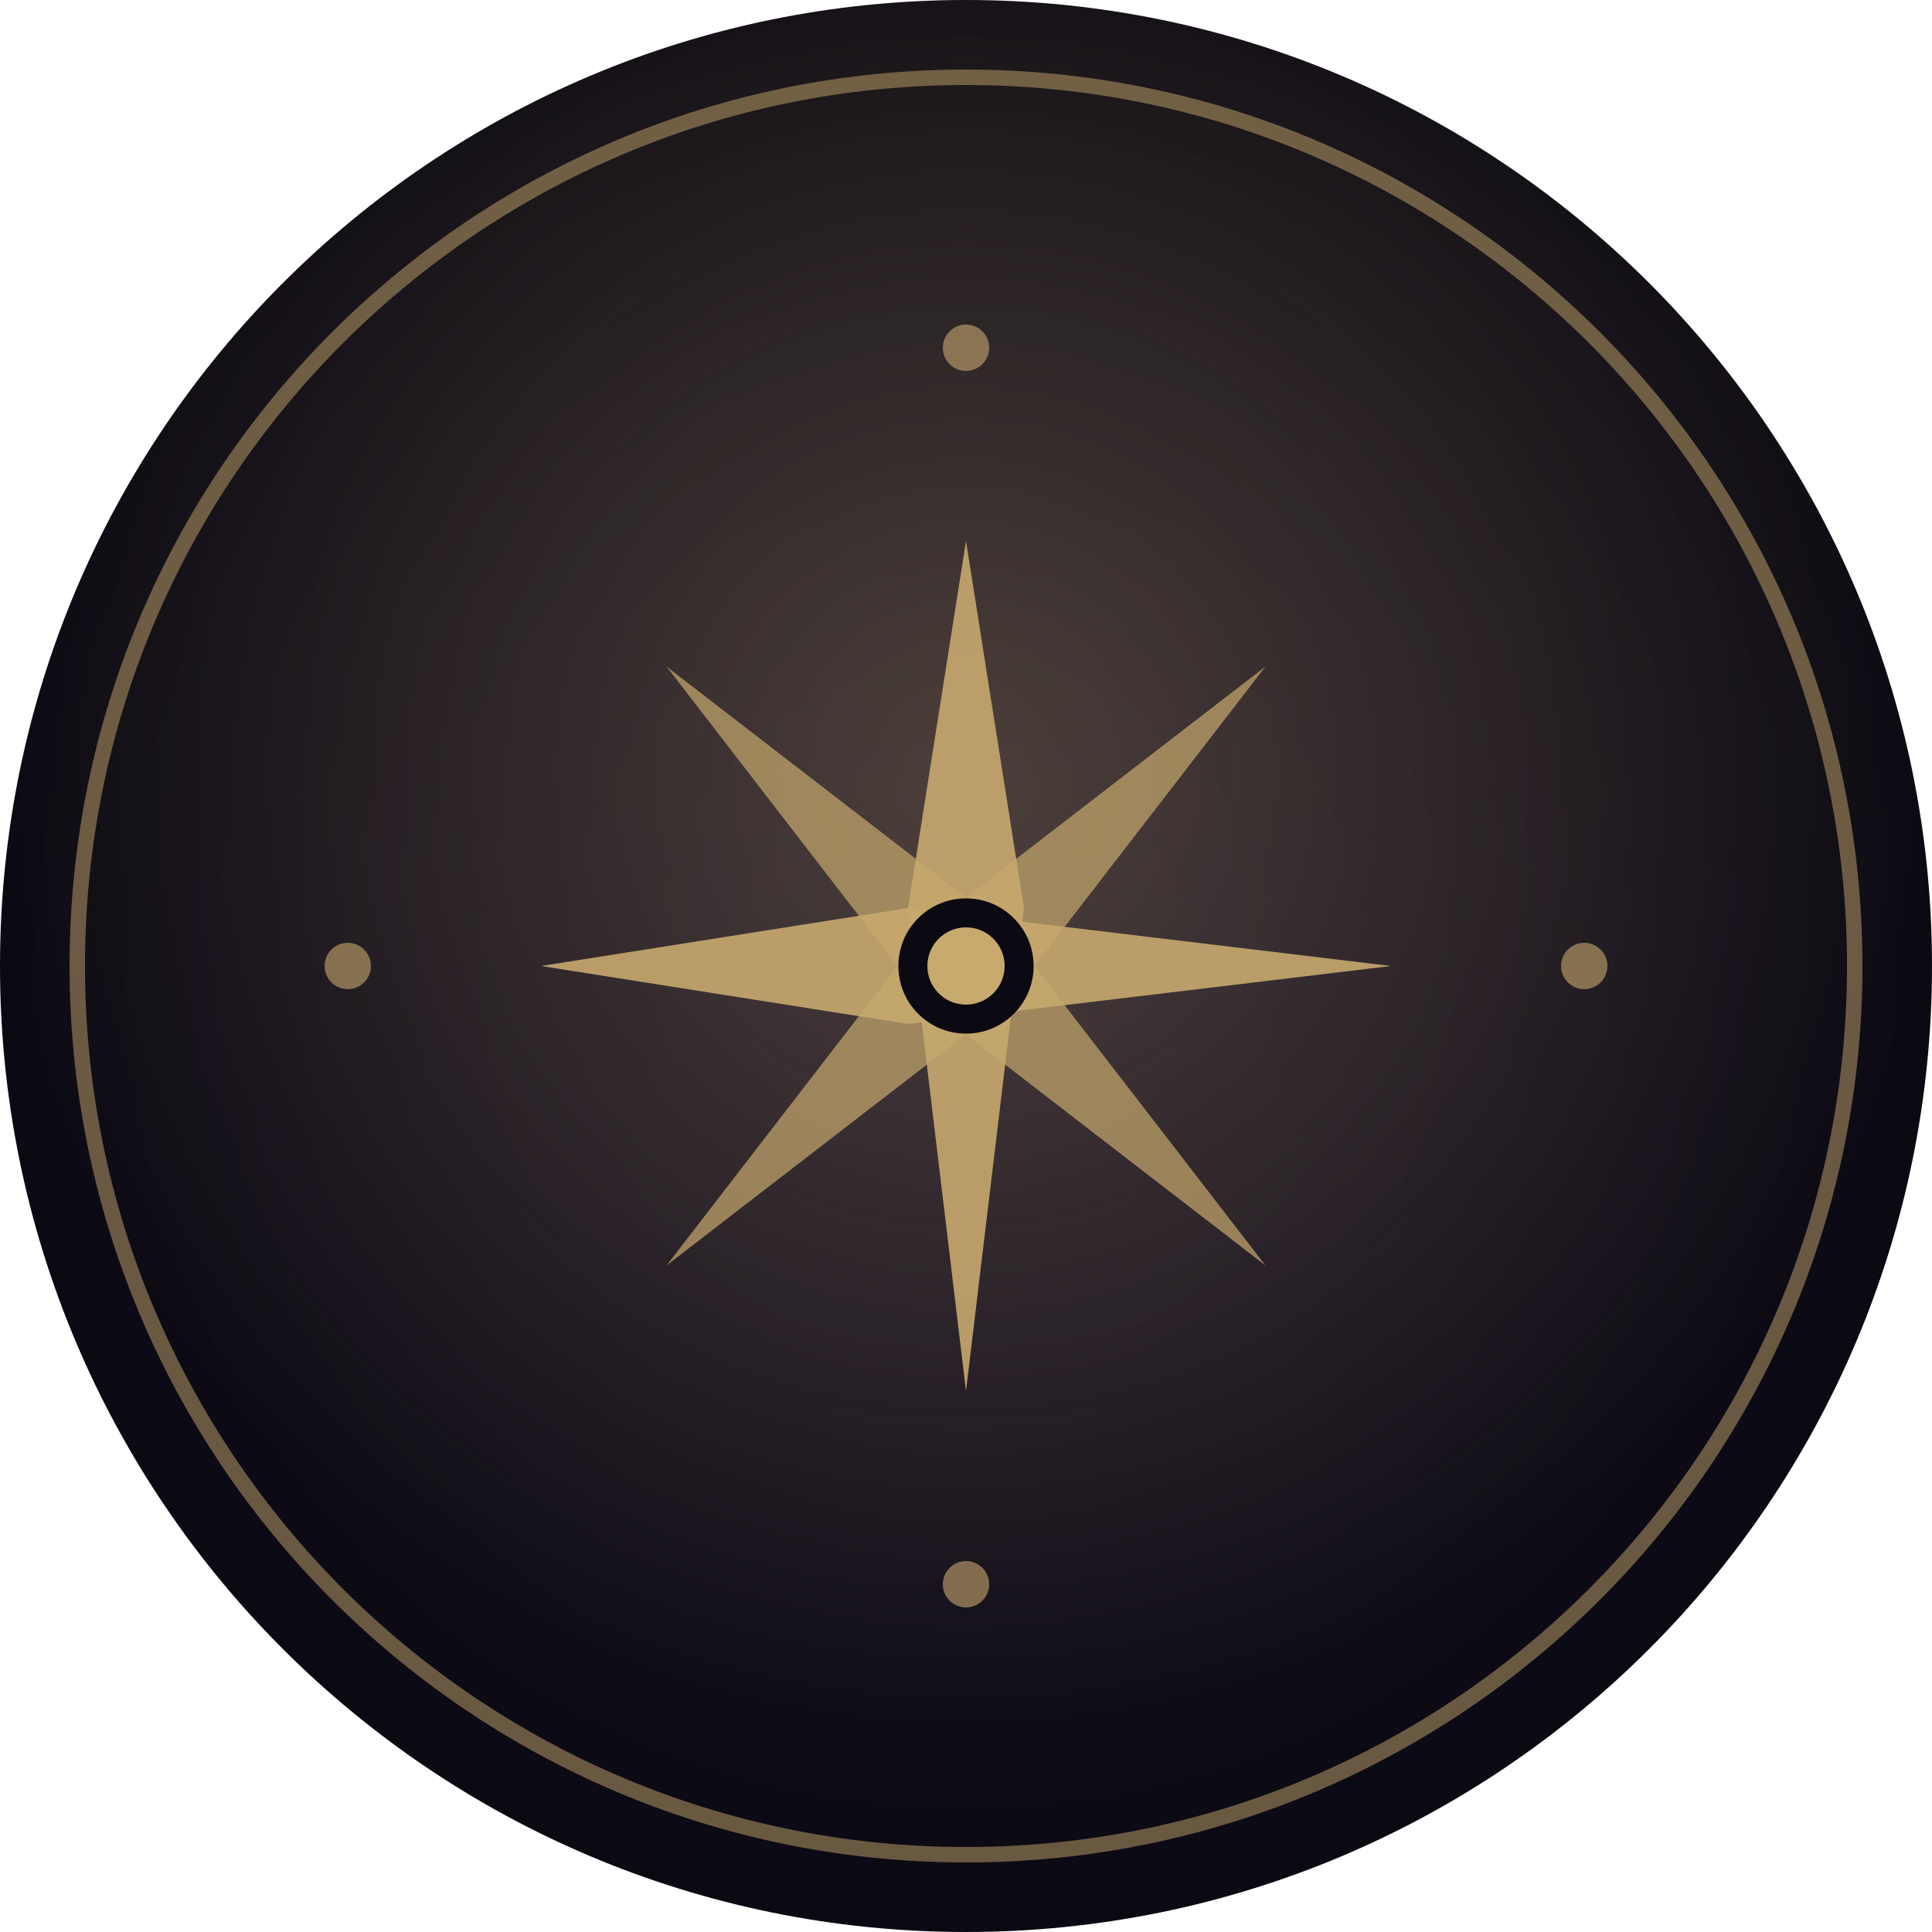
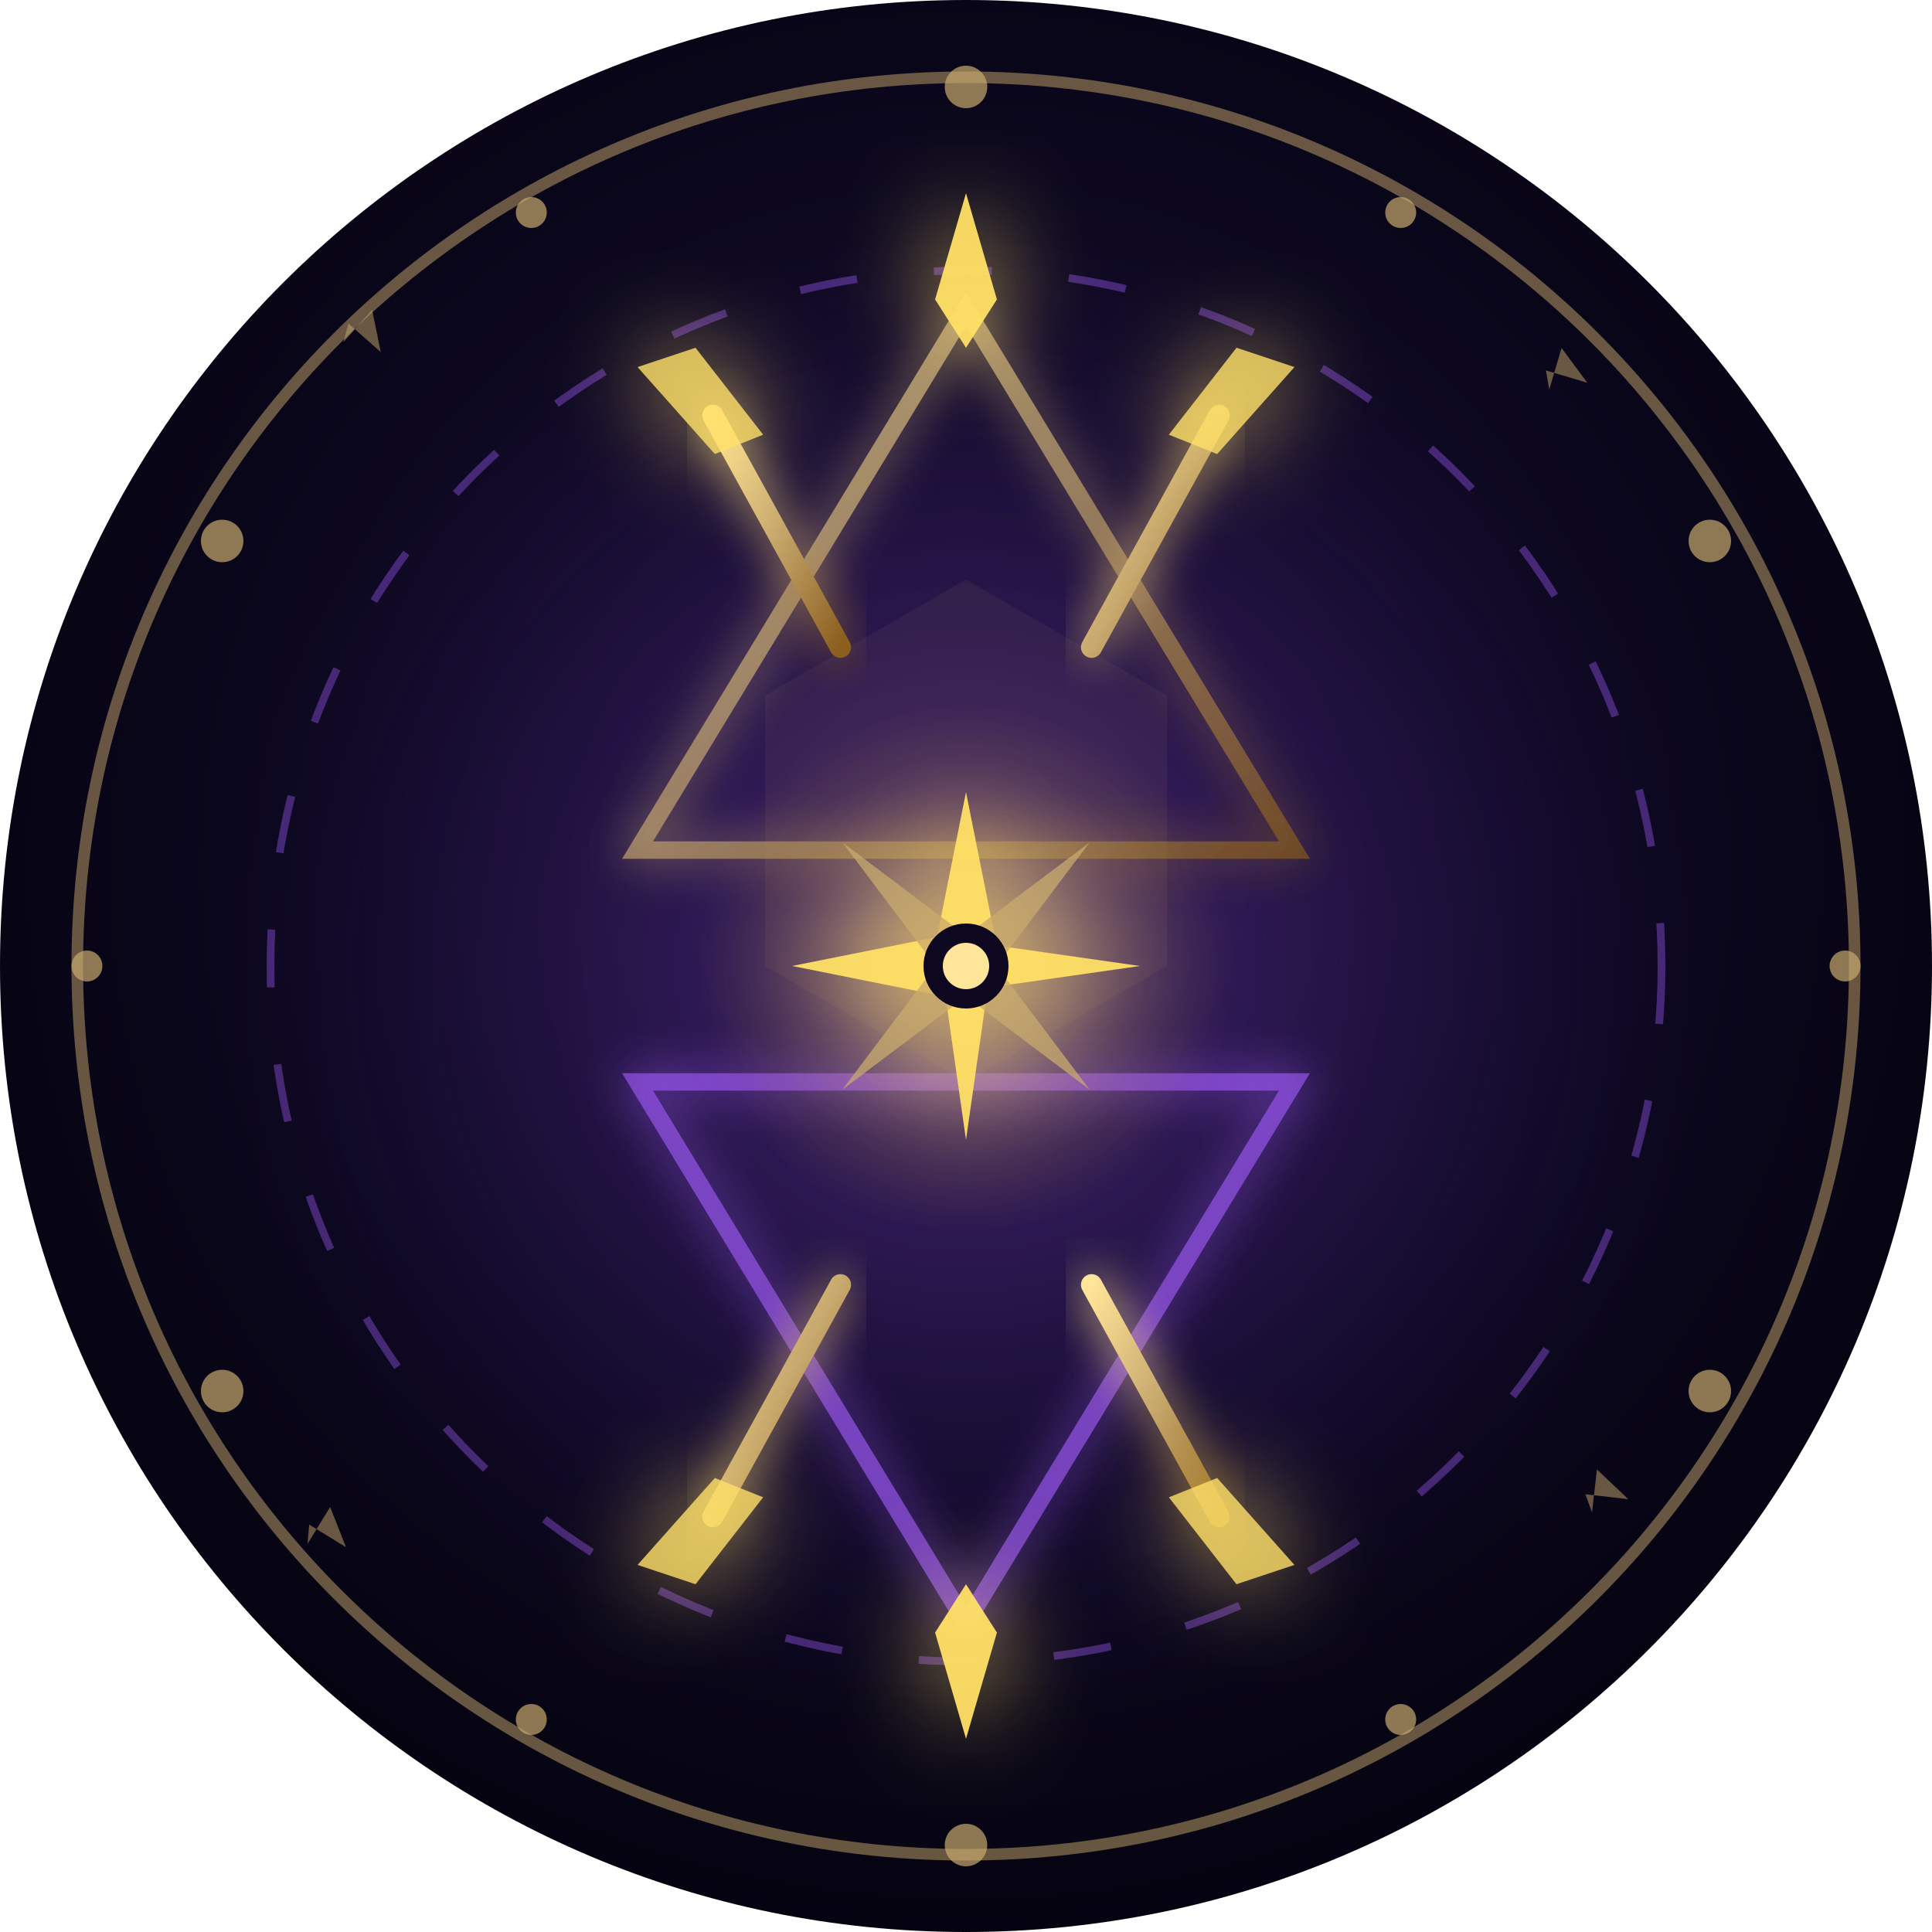
<svg xmlns="http://www.w3.org/2000/svg" viewBox="0 0 100 100">
  <defs>
-     <radialGradient id="bg" cx="50%" cy="50%" r="50%">
-       <stop offset="0%" stop-color="#1a1428" />
-       <stop offset="100%" stop-color="#0b0912" />
+     <radialGradient id="bgGrad" cx="50%" cy="45%" r="55%">
+       <stop offset="0%" stop-color="#1e1035" />
+       <stop offset="60%" stop-color="#0d0820" />
+       <stop offset="100%" stop-color="#050310" />
    </radialGradient>
-     <radialGradient id="glow" cx="50%" cy="40%" r="50%">
-       <stop offset="0%" stop-color="#c8a96e" stop-opacity="0.3" />
-       <stop offset="100%" stop-color="#c8a96e" stop-opacity="0" />
+     <radialGradient id="coreGlow" cx="50%" cy="50%" r="50%">
+       <stop offset="0%" stop-color="#ffe066" stop-opacity="1" />
+       <stop offset="40%" stop-color="#c8a96e" stop-opacity="0.9" />
+       <stop offset="100%" stop-color="#8b6a1e" stop-opacity="0" />
    </radialGradient>
+     <radialGradient id="auraGlow" cx="50%" cy="50%" r="50%">
+       <stop offset="0%" stop-color="#9b59f5" stop-opacity="0.5" />
+       <stop offset="100%" stop-color="#4a1fa8" stop-opacity="0" />
+     </radialGradient>
+     <linearGradient id="rayGold" x1="0%" y1="0%" x2="100%" y2="100%">
+       <stop offset="0%" stop-color="#ffe599" />
+       <stop offset="50%" stop-color="#c8a96e" />
+       <stop offset="100%" stop-color="#8b5e1e" />
+     </linearGradient>
+     <filter id="glow" x="-30%" y="-30%" width="160%" height="160%">
+       <feGaussianBlur stdDeviation="2.5" result="blur" />
+       <feMerge>
+         <feMergeNode in="blur" />
+         <feMergeNode in="SourceGraphic" />
+       </feMerge>
+     </filter>
+     <filter id="softGlow" x="-20%" y="-20%" width="140%" height="140%">
+       <feGaussianBlur stdDeviation="1.2" result="blur" />
+       <feMerge>
+         <feMergeNode in="blur" />
+         <feMergeNode in="SourceGraphic" />
+       </feMerge>
+     </filter>
  </defs>
-   <circle cx="50" cy="50" r="50" fill="url(#bg)" />
-   <circle cx="50" cy="50" r="50" fill="url(#glow)" />
-   <circle cx="50" cy="50" r="46" fill="none" stroke="#c8a96e" stroke-width="0.8" stroke-opacity="0.5" />
-   <g transform="translate(50,50)" fill="#c8a96e">
-     <polygon points="0,-22 3,-3 0,22 -3,-3" opacity="0.9" />
-     <polygon points="-22,0 -3,3 22,0 -3,-3" opacity="0.9" />
-     <polygon points="-15.5,-15.5 -2,2 15.5,15.5 2,-2" opacity="0.7" />
-     <polygon points="15.5,-15.5 2,2 -15.5,15.5 -2,-2" opacity="0.7" />
+   <circle cx="50" cy="50" r="50" fill="url(#bgGrad)" />
+   <circle cx="50" cy="50" r="38" fill="url(#auraGlow)" opacity="0.7" />
+   <circle cx="50" cy="50" r="46" fill="none" stroke="#c8a96e" stroke-width="0.6" stroke-opacity="0.5" />
+   <g fill="#c8a96e" opacity="0.7">
+     <circle cx="50" cy="4.5" r="1.1" />
+     <circle cx="72.5" cy="11" r="0.8" />
+     <circle cx="88.5" cy="28" r="1.1" />
+     <circle cx="95.5" cy="50" r="0.8" />
+     <circle cx="88.5" cy="72" r="1.1" />
+     <circle cx="72.5" cy="89" r="0.8" />
+     <circle cx="50" cy="95.5" r="1.1" />
+     <circle cx="27.5" cy="89" r="0.8" />
+     <circle cx="11.5" cy="72" r="1.1" />
+     <circle cx="4.5" cy="50" r="0.8" />
+     <circle cx="11.5" cy="28" r="1.1" />
+     <circle cx="27.5" cy="11" r="0.8" />
  </g>
-   <circle cx="50" cy="50" r="3.5" fill="#0b0912" />
-   <circle cx="50" cy="50" r="2" fill="#c8a96e" />
-   <circle cx="50" cy="18" r="1.2" fill="#c8a96e" opacity="0.6" />
-   <circle cx="82" cy="50" r="1.2" fill="#c8a96e" opacity="0.6" />
-   <circle cx="50" cy="82" r="1.2" fill="#c8a96e" opacity="0.6" />
-   <circle cx="18" cy="50" r="1.2" fill="#c8a96e" opacity="0.6" />
+   <circle cx="50" cy="50" r="36" fill="none" stroke="#9b59f5" stroke-width="0.4" stroke-opacity="0.4" stroke-dasharray="3 4" />
+   <polygon points="50,16 67,44 33,44" fill="none" stroke="url(#rayGold)" stroke-width="0.9" stroke-opacity="0.65" filter="url(#softGlow)" />
+   <polygon points="50,84 33,56 67,56" fill="none" stroke="#9b59f5" stroke-width="0.9" stroke-opacity="0.65" filter="url(#softGlow)" />
+   <polygon points="50,30 60.4,36 60.4,50 50,56 39.6,50 39.6,36" fill="#c8a96e" fill-opacity="0.07" stroke="none" />
+   <line x1="50" y1="14" x2="50" y2="36" stroke="url(#rayGold)" stroke-width="1.4" stroke-linecap="round" filter="url(#glow)" />
+   <line x1="50" y1="64" x2="50" y2="86" stroke="url(#rayGold)" stroke-width="1.4" stroke-linecap="round" filter="url(#glow)" />
+   <line x1="63.1" y1="21.5" x2="56.5" y2="33.5" stroke="url(#rayGold)" stroke-width="1.1" stroke-linecap="round" filter="url(#softGlow)" />
+   <line x1="36.9" y1="78.5" x2="43.5" y2="66.5" stroke="url(#rayGold)" stroke-width="1.1" stroke-linecap="round" filter="url(#softGlow)" />
+   <line x1="36.9" y1="21.5" x2="43.5" y2="33.5" stroke="url(#rayGold)" stroke-width="1.1" stroke-linecap="round" filter="url(#softGlow)" />
+   <line x1="63.1" y1="78.5" x2="56.5" y2="66.5" stroke="url(#rayGold)" stroke-width="1.1" stroke-linecap="round" filter="url(#softGlow)" />
+   <g fill="#ffe066" filter="url(#glow)">
+     <polygon points="50,10 51.6,15.5 50,18 48.4,15.5" opacity="0.95" />
+     <polygon points="50,90 51.6,84.5 50,82 48.4,84.5" opacity="0.95" />
+     <polygon points="67,19 63,23.5 60.5,22.5 64,18" opacity="0.8" />
+     <polygon points="33,81 37,76.5 39.5,77.5 36,82" opacity="0.8" />
+     <polygon points="33,19 37,23.5 39.5,22.5 36,18" opacity="0.8" />
+     <polygon points="67,81 63,76.5 60.5,77.5 64,82" opacity="0.8" />
+   </g>
+   <circle cx="50" cy="50" r="14" fill="url(#coreGlow)" opacity="0.4" />
+   <g transform="translate(50,50)" filter="url(#glow)">
+     <polygon points="0,-9 1.5,-1.5 0,9 -1.5,-1.5" fill="#ffe066" opacity="0.95" />
+     <polygon points="-9,0 -1.5,1.5 9,0 -1.5,-1.5" fill="#ffe066" opacity="0.95" />
+     <polygon points="-6.4,-6.4 -0.9,0.9 6.4,6.4 0.9,-0.9" fill="#c8a96e" opacity="0.75" />
+     <polygon points="6.4,-6.4 0.9,0.9 -6.4,6.4 -0.9,-0.9" fill="#c8a96e" opacity="0.75" />
+   </g>
+   <circle cx="50" cy="50" r="2.2" fill="#0d0820" />
+   <circle cx="50" cy="50" r="1.2" fill="#ffe599" />
+   <g fill="#c8a96e" opacity="0.5">
+     <polygon points="18,18 19,16 20,18 18,17" transform="rotate(15,19,17)" />
+     <polygon points="80,20 81,18 82,20 80,19" transform="rotate(-10,81,19)" />
+     <polygon points="16,80 17,78 18,80 16,79" transform="rotate(5,17,79)" />
+     <polygon points="82,78 83,76 84,78 82,77" transform="rotate(-20,83,77)" />
+   </g>
</svg>
